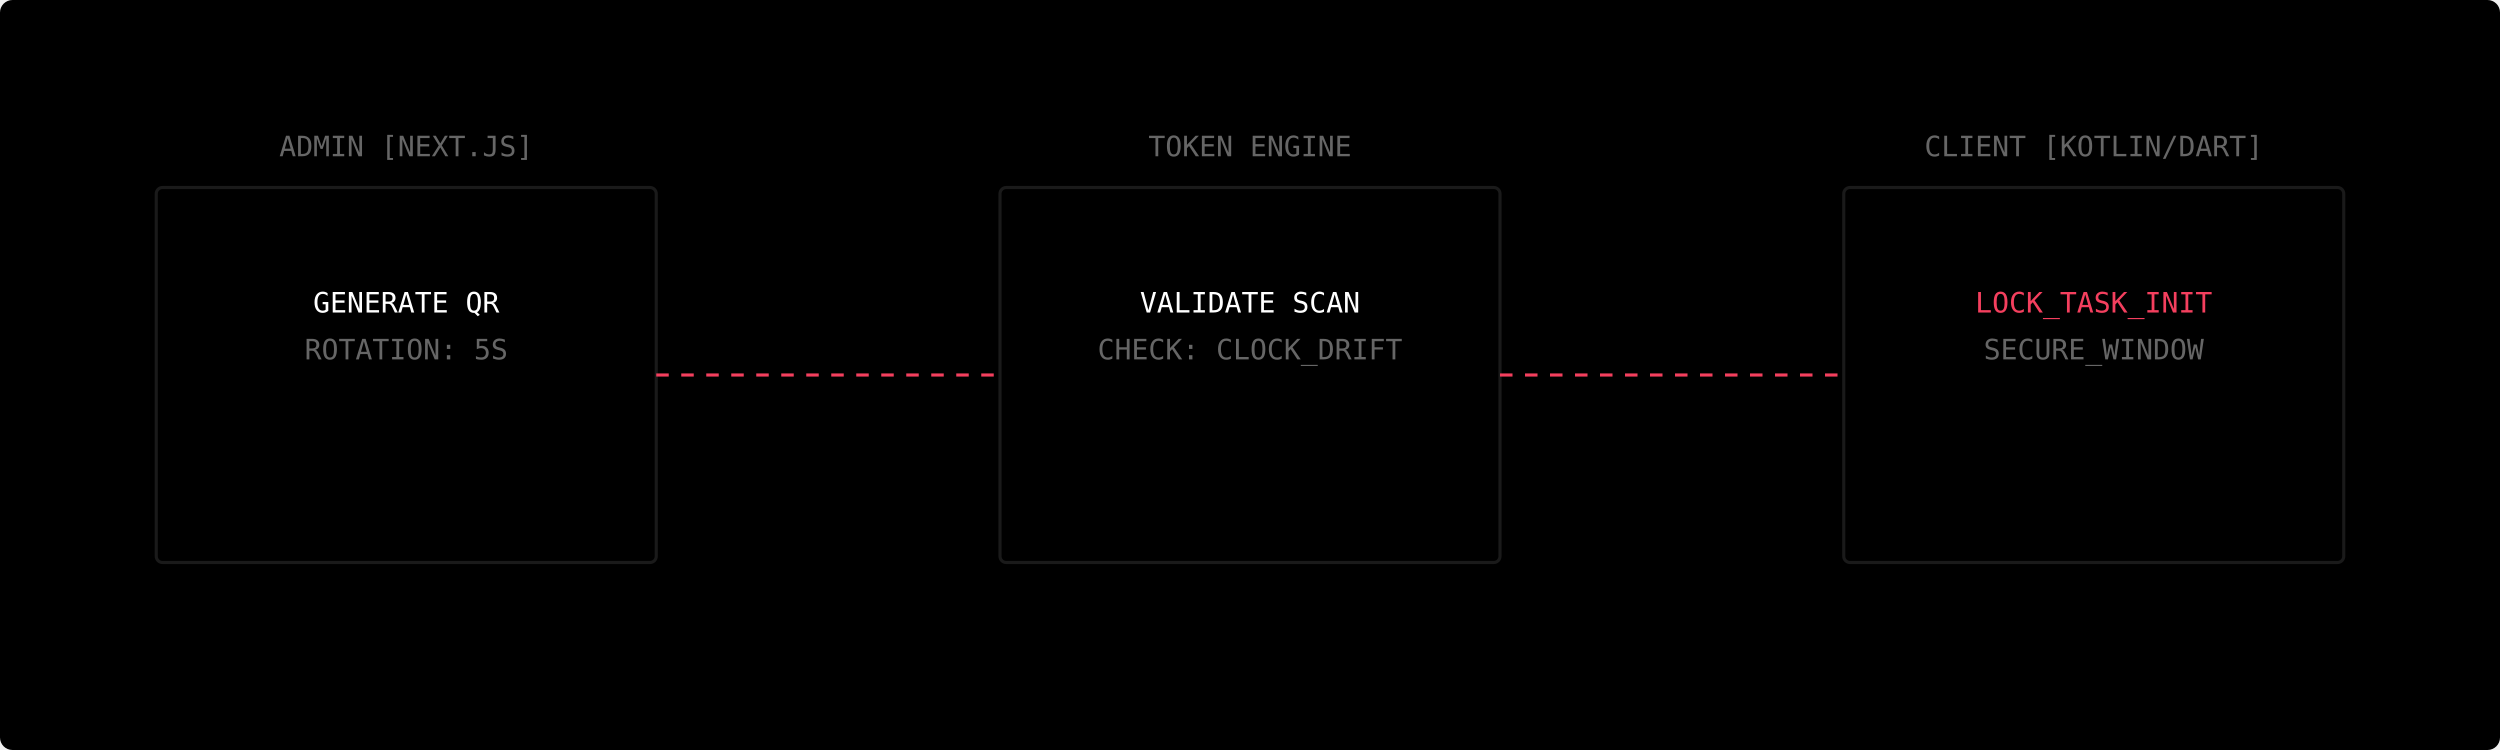
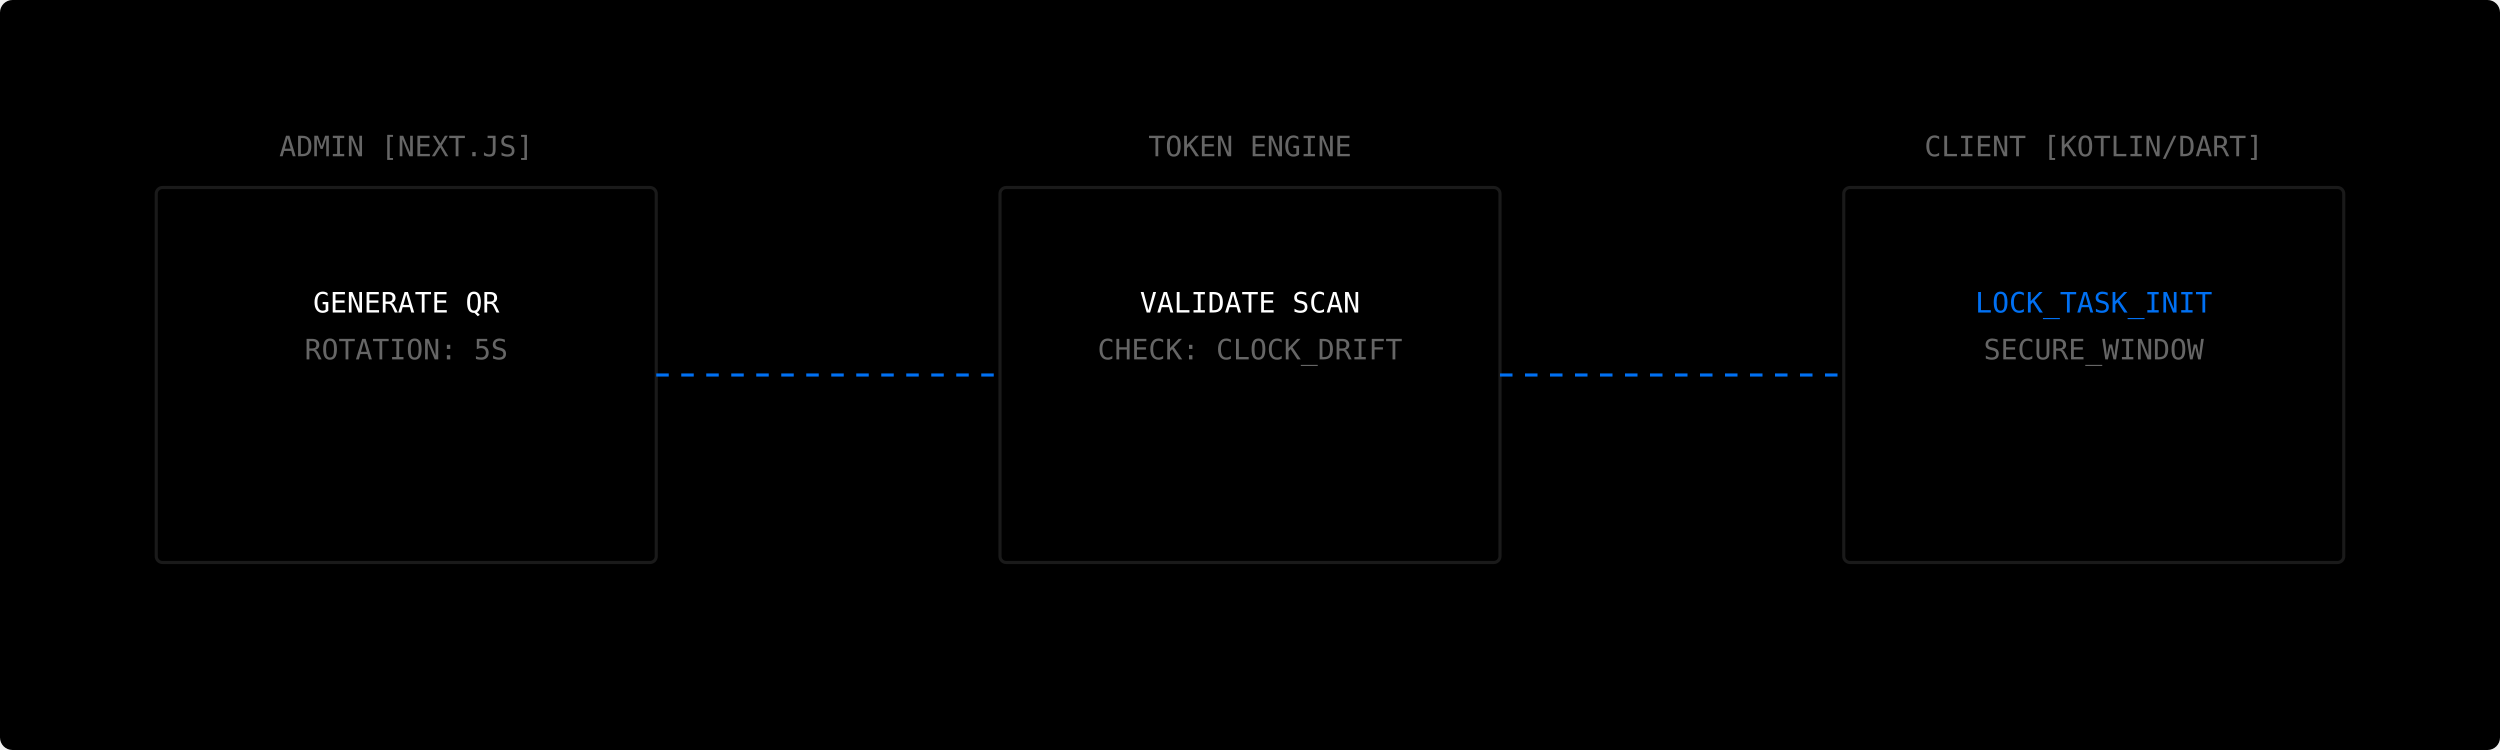
<svg xmlns="http://www.w3.org/2000/svg" fill="none" viewBox="0 0 800 240" width="800" height="240">
  <rect width="800" height="240" fill="#000" rx="4" />
  <g stroke="#1a1a1a" stroke-width="1">
    <rect x="50" y="60" width="160" height="120" rx="2" />
    <rect x="320" y="60" width="160" height="120" rx="2" />
    <rect x="590" y="60" width="160" height="120" rx="2" />
  </g>
  <g font-family="ui-monospace, monospace" font-size="9" fill="#666">
    <text x="130" y="50" text-anchor="middle">ADMIN [NEXT.JS]</text>
    <text x="400" y="50" text-anchor="middle">TOKEN ENGINE</text>
    <text x="670" y="50" text-anchor="middle">CLIENT [KOTLIN/DART]</text>
    <text x="130" y="100" text-anchor="middle" fill="#fff">GENERATE QR</text>
    <text x="130" y="115" text-anchor="middle">ROTATION: 5S</text>
    <text x="400" y="100" text-anchor="middle" fill="#fff">VALIDATE SCAN</text>
    <text x="400" y="115" text-anchor="middle">CHECK: CLOCK_DRIFT</text>
-     <text x="670" y="100" text-anchor="middle" fill="#f43f5e">LOCK_TASK_INIT</text>
+     <text x="670" y="100" text-anchor="middle" fill="#0070f3">LOCK_TASK_INIT</text>
    <text x="670" y="115" text-anchor="middle">SECURE_WINDOW</text>
  </g>
-   <path d="M210 120 L320 120" stroke="#f43f5e" stroke-dasharray="4 4">
+   <path d="M210 120 L320 120" stroke="#0070f3" stroke-dasharray="4 4">
    <animate attributeName="stroke-dashoffset" from="0" to="20" dur="2s" repeatCount="indefinite" />
  </path>
-   <path d="M480 120 L590 120" stroke="#f43f5e" stroke-dasharray="4 4">
+   <path d="M480 120 L590 120" stroke="#0070f3" stroke-dasharray="4 4">
    <animate attributeName="stroke-dashoffset" from="0" to="20" dur="2s" repeatCount="indefinite" />
  </path>
</svg>
